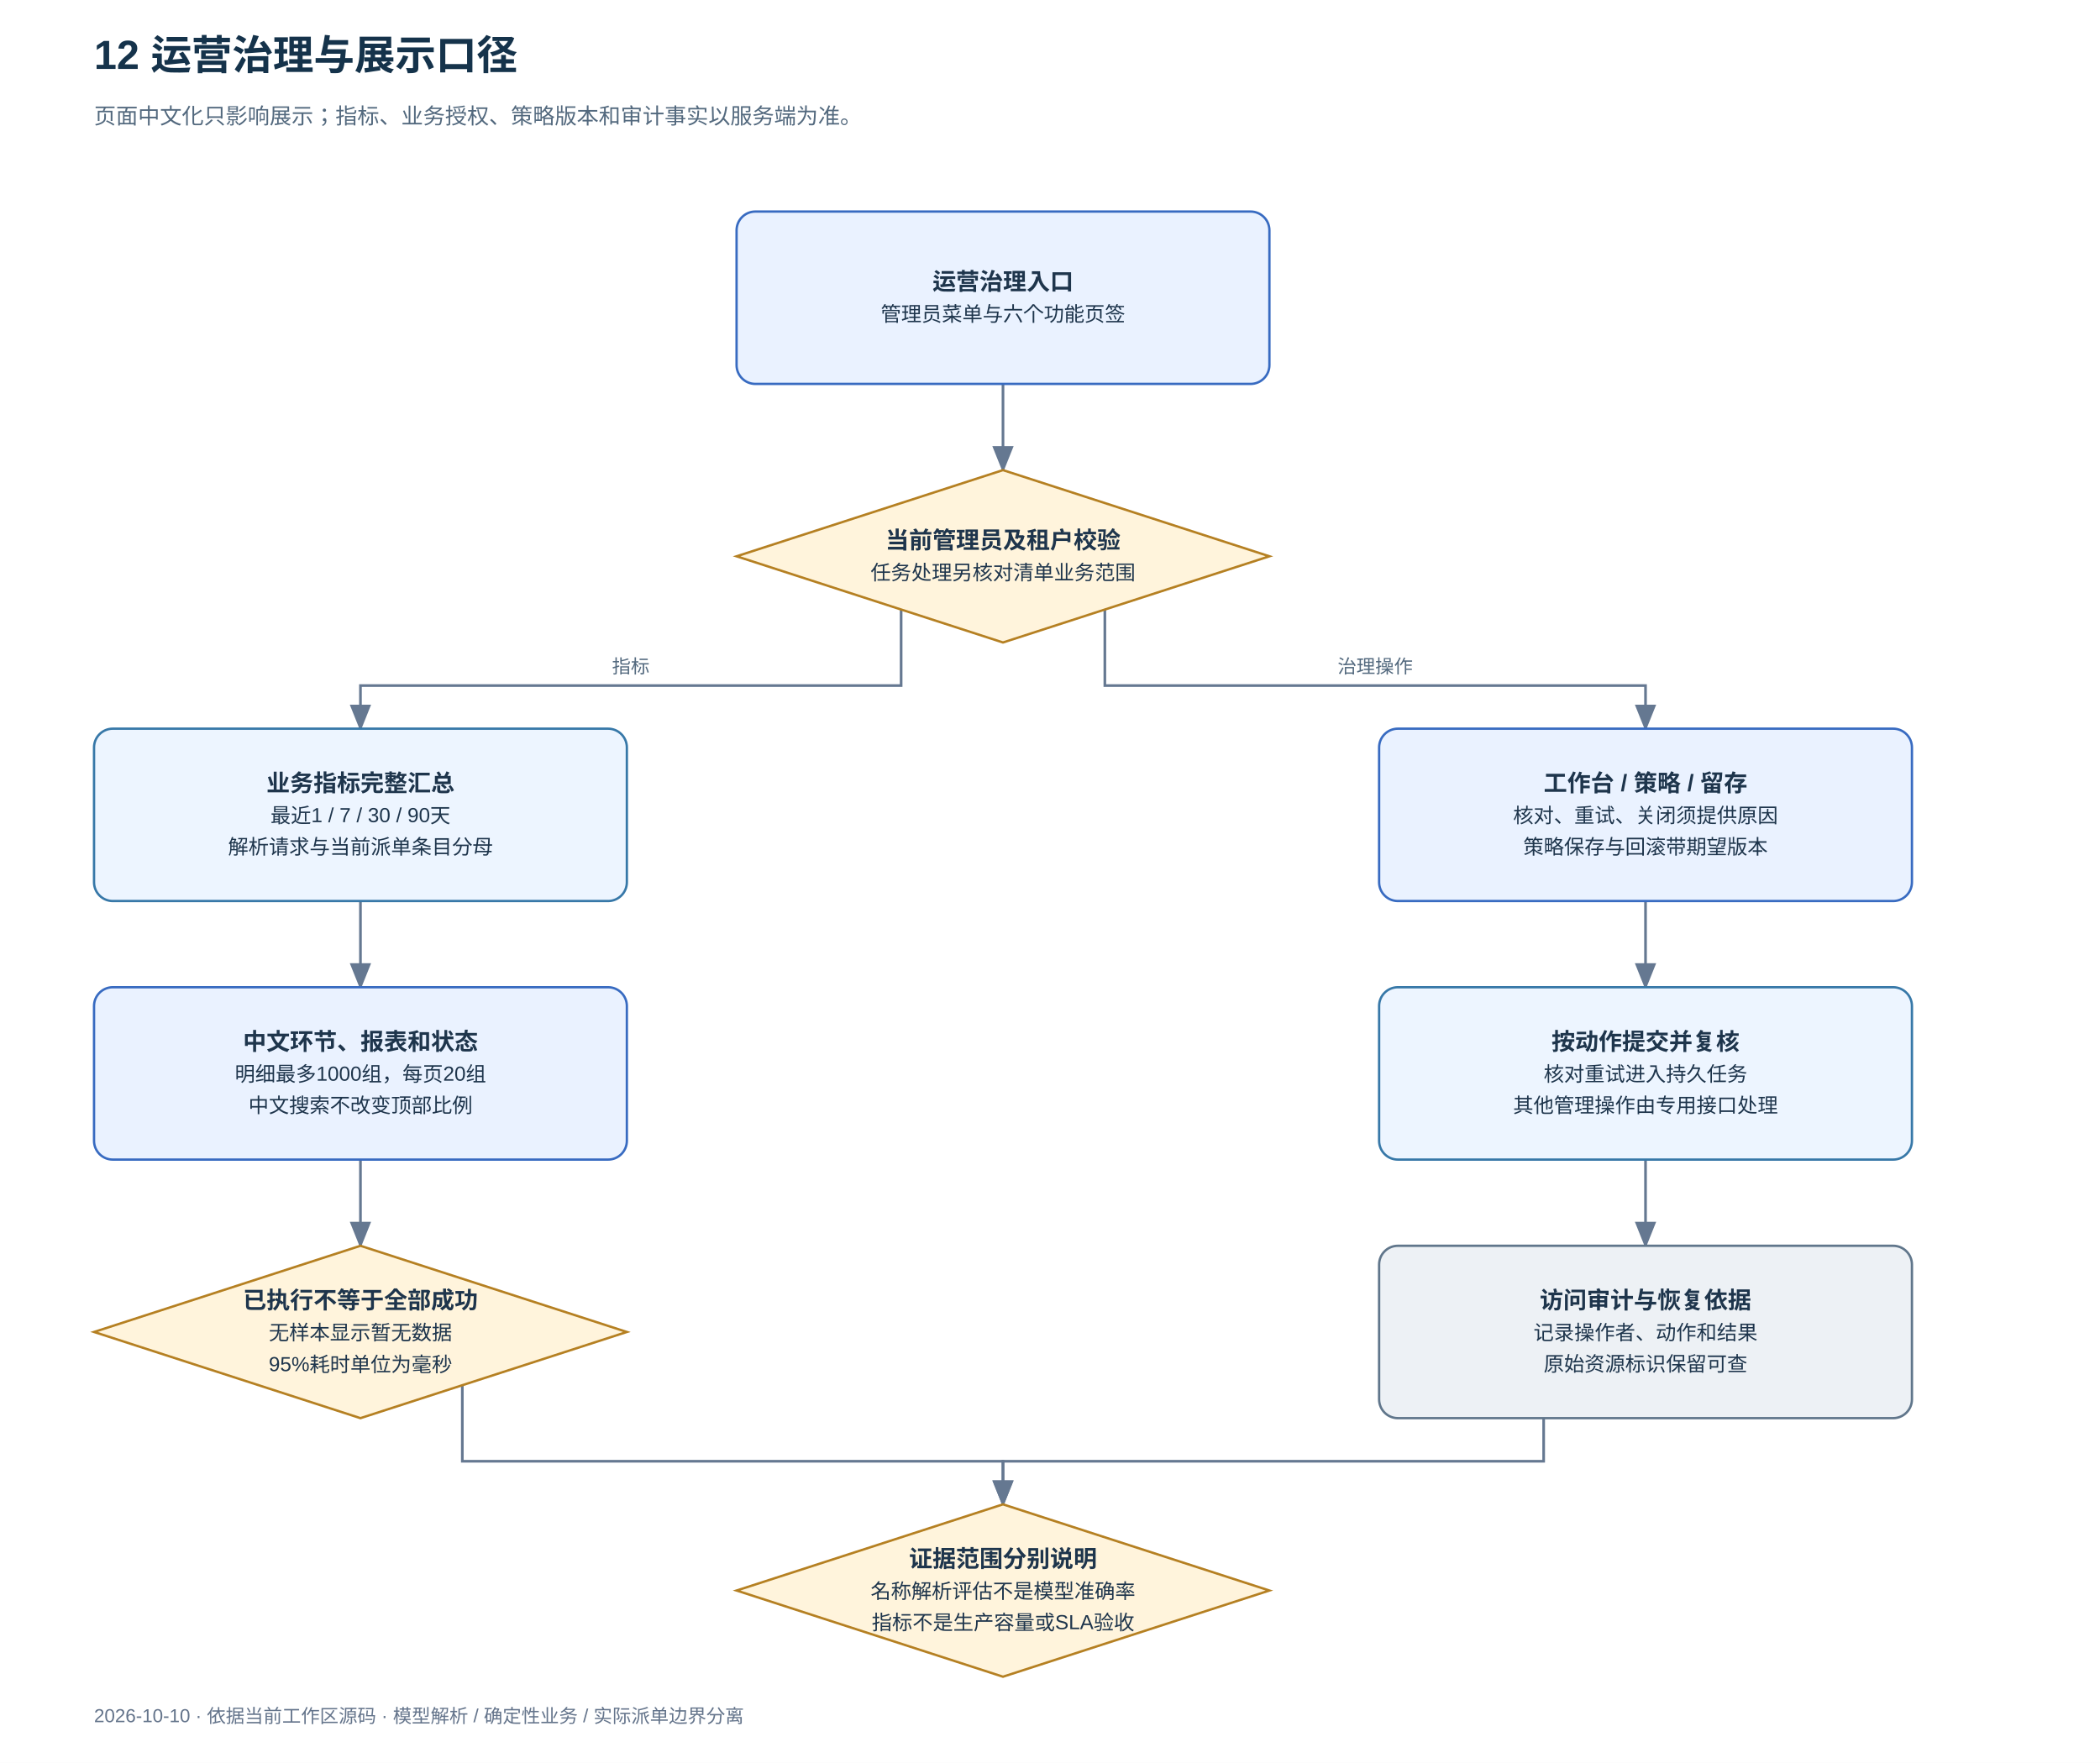
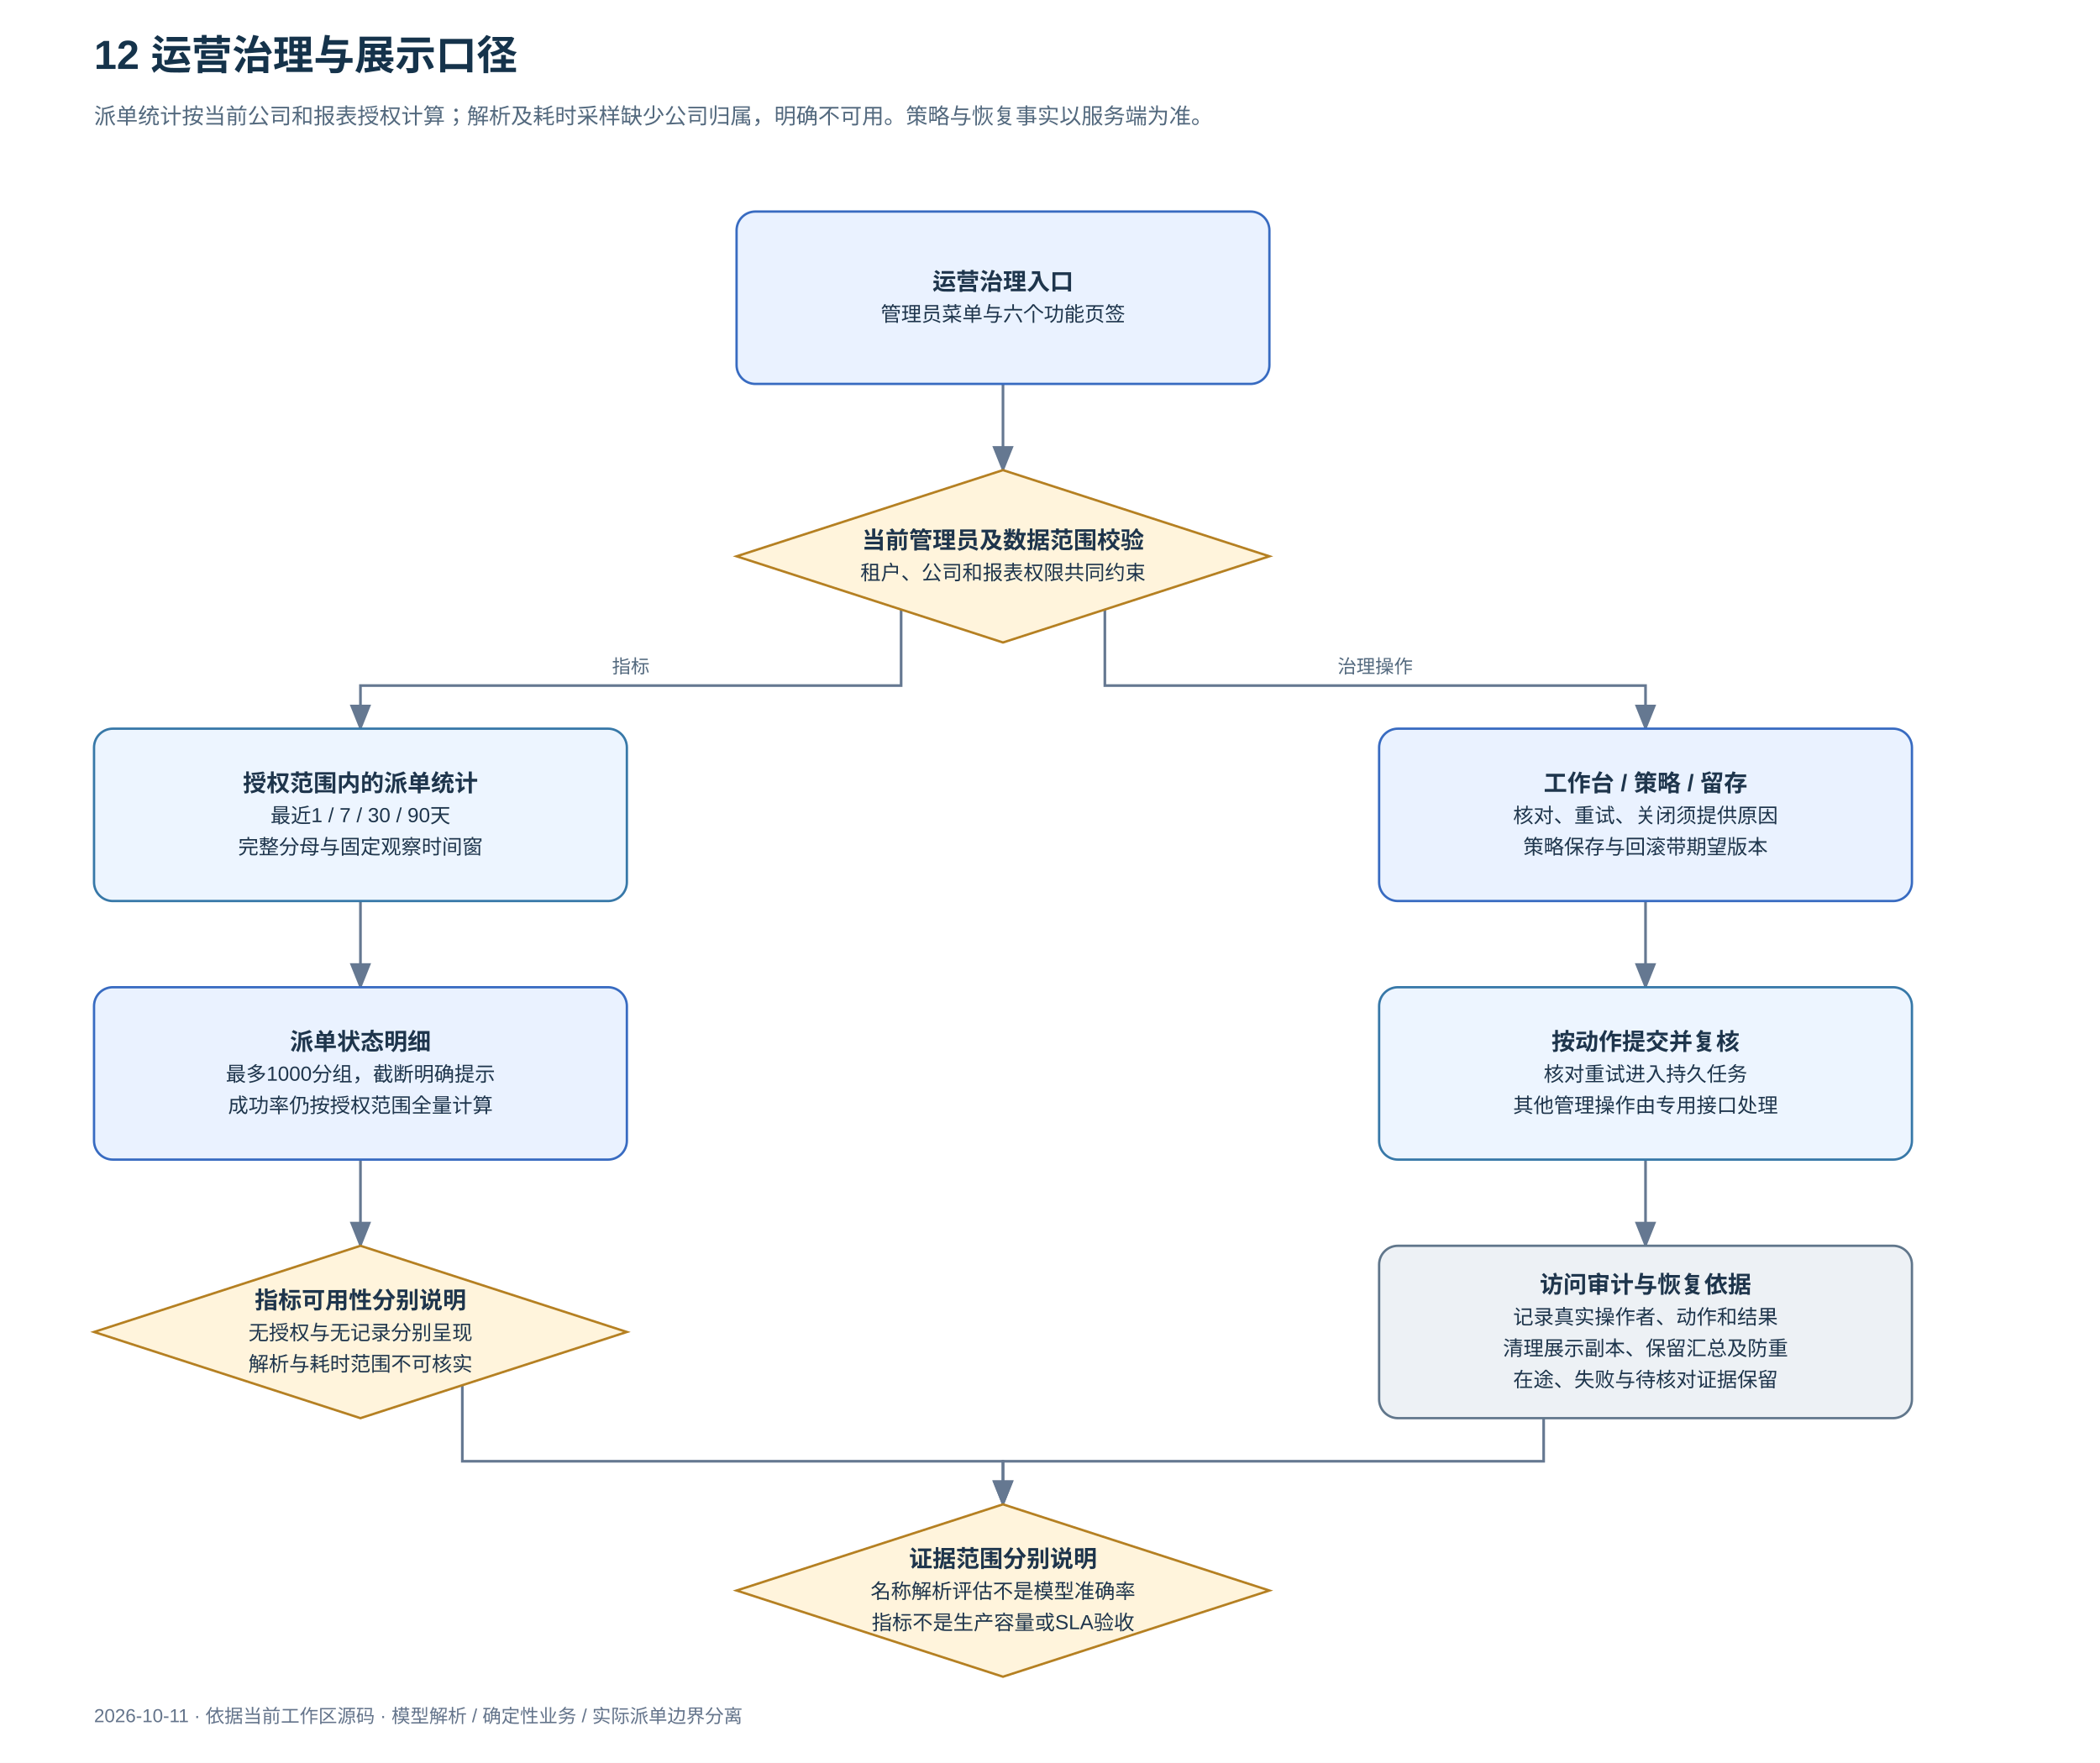
<svg xmlns="http://www.w3.org/2000/svg" width="1340" height="1125" viewBox="0 0 1340 1125" role="img" aria-label="12 运营治理与展示口径">
  <defs>
    <marker id="arrow11" markerWidth="10" markerHeight="8" refX="9" refY="4" orient="auto">
      <path d="M0,0 L10,4 L0,8 Z" fill="#657891" />
    </marker>
  </defs>
  <rect width="100%" height="100%" fill="#fff" />
  <g font-family="Microsoft YaHei,PingFang SC,Arial,sans-serif">
    <text x="60" y="44" font-size="26" font-weight="700" fill="#15334b">12 运营治理与展示口径</text>
-     <text x="60" y="79" font-size="14" fill="#53697e">页面中文化只影响展示；指标、业务授权、策略版本和审计事实以服务端为准。</text>
+     <text x="60" y="79" font-size="14" fill="#53697e">派单统计按当前公司和报表授权计算；解析及耗时采样缺少公司归属，明确不可用。策略与恢复事实以服务端为准。</text>
    <path d="M640,245 L640,300" fill="none" stroke="#657891" stroke-width="1.7" marker-end="url(#arrow11)" />
    <path d="M575,388.971 L575,437.5 L230,437.5 L230,465" fill="none" stroke="#657891" stroke-width="1.7" marker-end="url(#arrow11)" />
    <rect x="384.5" y="415.5" width="36" height="20" fill="white" rx="3" />
    <text x="402.5" y="429.5" font-size="12" text-anchor="middle" fill="#53697e">指标</text>
    <path d="M705,388.971 L705,437.5 L1050,437.5 L1050,465" fill="none" stroke="#657891" stroke-width="1.7" marker-end="url(#arrow11)" />
    <rect x="846.5" y="415.5" width="62" height="20" fill="white" rx="3" />
    <text x="877.5" y="429.5" font-size="12" text-anchor="middle" fill="#53697e">治理操作</text>
    <path d="M230,575 L230,630" fill="none" stroke="#657891" stroke-width="1.7" marker-end="url(#arrow11)" />
    <path d="M230,740 L230,795" fill="none" stroke="#657891" stroke-width="1.7" marker-end="url(#arrow11)" />
    <path d="M1050,575 L1050,630" fill="none" stroke="#657891" stroke-width="1.7" marker-end="url(#arrow11)" />
    <path d="M1050,740 L1050,795" fill="none" stroke="#657891" stroke-width="1.7" marker-end="url(#arrow11)" />
    <path d="M295,883.971 L295,932.5 L640,932.5 L640,960" fill="none" stroke="#657891" stroke-width="1.7" marker-end="url(#arrow11)" />
    <path d="M985,905 L985,932.5 L640,932.5 L640,960" fill="none" stroke="#657891" stroke-width="1.7" marker-end="url(#arrow11)" />
    <rect x="470" y="135" width="340" height="110" rx="12" fill="#eaf2ff" stroke="#386bc1" stroke-width="1.5" />
    <text x="640" y="185" text-anchor="middle" font-size="15" font-weight="700" fill="#1e354c">运营治理入口</text>
    <text x="640" y="205" text-anchor="middle" font-size="13" font-weight="400" fill="#1e354c">管理员菜单与六个功能页签</text>
    <polygon points="640,300 810,355 640,410 470,355" fill="#fff4dc" stroke="#b58022" stroke-width="1.5" />
-     <text x="640" y="350" text-anchor="middle" font-size="15" font-weight="700" fill="#1e354c">当前管理员及租户校验</text>
-     <text x="640" y="370" text-anchor="middle" font-size="13" font-weight="400" fill="#1e354c">任务处理另核对清单业务范围</text>
+     <text x="640" y="350" text-anchor="middle" font-size="15" font-weight="700" fill="#1e354c">当前管理员及数据范围校验</text>
+     <text x="640" y="370" text-anchor="middle" font-size="13" font-weight="400" fill="#1e354c">租户、公司和报表权限共同约束</text>
    <rect x="60" y="465" width="340" height="110" rx="12" fill="#edf5ff" stroke="#3778a8" stroke-width="1.5" />
-     <text x="230" y="505" text-anchor="middle" font-size="15" font-weight="700" fill="#1e354c">业务指标完整汇总</text>
+     <text x="230" y="505" text-anchor="middle" font-size="15" font-weight="700" fill="#1e354c">授权范围内的派单统计</text>
    <text x="230" y="525" text-anchor="middle" font-size="13" font-weight="400" fill="#1e354c">最近1 / 7 / 30 / 90天</text>
-     <text x="230" y="545" text-anchor="middle" font-size="13" font-weight="400" fill="#1e354c">解析请求与当前派单条目分母</text>
+     <text x="230" y="545" text-anchor="middle" font-size="13" font-weight="400" fill="#1e354c">完整分母与固定观察时间窗</text>
    <rect x="880" y="465" width="340" height="110" rx="12" fill="#eaf2ff" stroke="#386bc1" stroke-width="1.5" />
    <text x="1050" y="505" text-anchor="middle" font-size="15" font-weight="700" fill="#1e354c">工作台 / 策略 / 留存</text>
    <text x="1050" y="525" text-anchor="middle" font-size="13" font-weight="400" fill="#1e354c">核对、重试、关闭须提供原因</text>
    <text x="1050" y="545" text-anchor="middle" font-size="13" font-weight="400" fill="#1e354c">策略保存与回滚带期望版本</text>
    <rect x="60" y="630" width="340" height="110" rx="12" fill="#eaf2ff" stroke="#386bc1" stroke-width="1.5" />
-     <text x="230" y="670" text-anchor="middle" font-size="15" font-weight="700" fill="#1e354c">中文环节、报表和状态</text>
-     <text x="230" y="690" text-anchor="middle" font-size="13" font-weight="400" fill="#1e354c">明细最多1000组，每页20组</text>
-     <text x="230" y="710" text-anchor="middle" font-size="13" font-weight="400" fill="#1e354c">中文搜索不改变顶部比例</text>
+     <text x="230" y="670" text-anchor="middle" font-size="15" font-weight="700" fill="#1e354c">派单状态明细</text>
+     <text x="230" y="690" text-anchor="middle" font-size="13" font-weight="400" fill="#1e354c">最多1000分组，截断明确提示</text>
+     <text x="230" y="710" text-anchor="middle" font-size="13" font-weight="400" fill="#1e354c">成功率仍按授权范围全量计算</text>
    <rect x="880" y="630" width="340" height="110" rx="12" fill="#edf5ff" stroke="#3778a8" stroke-width="1.5" />
    <text x="1050" y="670" text-anchor="middle" font-size="15" font-weight="700" fill="#1e354c">按动作提交并复核</text>
    <text x="1050" y="690" text-anchor="middle" font-size="13" font-weight="400" fill="#1e354c">核对重试进入持久任务</text>
    <text x="1050" y="710" text-anchor="middle" font-size="13" font-weight="400" fill="#1e354c">其他管理操作由专用接口处理</text>
    <polygon points="230,795 400,850 230,905 60,850" fill="#fff4dc" stroke="#b58022" stroke-width="1.5" />
-     <text x="230" y="835" text-anchor="middle" font-size="15" font-weight="700" fill="#1e354c">已执行不等于全部成功</text>
-     <text x="230" y="855" text-anchor="middle" font-size="13" font-weight="400" fill="#1e354c">无样本显示暂无数据</text>
-     <text x="230" y="875" text-anchor="middle" font-size="13" font-weight="400" fill="#1e354c">95%耗时单位为毫秒</text>
+     <text x="230" y="835" text-anchor="middle" font-size="15" font-weight="700" fill="#1e354c">指标可用性分别说明</text>
+     <text x="230" y="855" text-anchor="middle" font-size="13" font-weight="400" fill="#1e354c">无授权与无记录分别呈现</text>
+     <text x="230" y="875" text-anchor="middle" font-size="13" font-weight="400" fill="#1e354c">解析与耗时范围不可核实</text>
    <rect x="880" y="795" width="340" height="110" rx="12" fill="#edf1f5" stroke="#60768b" stroke-width="1.5" />
-     <text x="1050" y="835" text-anchor="middle" font-size="15" font-weight="700" fill="#1e354c">访问审计与恢复依据</text>
-     <text x="1050" y="855" text-anchor="middle" font-size="13" font-weight="400" fill="#1e354c">记录操作者、动作和结果</text>
-     <text x="1050" y="875" text-anchor="middle" font-size="13" font-weight="400" fill="#1e354c">原始资源标识保留可查</text>
+     <text x="1050" y="825" text-anchor="middle" font-size="15" font-weight="700" fill="#1e354c">访问审计与恢复依据</text>
+     <text x="1050" y="845" text-anchor="middle" font-size="13" font-weight="400" fill="#1e354c">记录真实操作者、动作和结果</text>
+     <text x="1050" y="865" text-anchor="middle" font-size="13" font-weight="400" fill="#1e354c">清理展示副本、保留汇总及防重</text>
+     <text x="1050" y="885" text-anchor="middle" font-size="13" font-weight="400" fill="#1e354c">在途、失败与待核对证据保留</text>
    <polygon points="640,960 810,1015 640,1070 470,1015" fill="#fff4dc" stroke="#b58022" stroke-width="1.5" />
    <text x="640" y="1000" text-anchor="middle" font-size="15" font-weight="700" fill="#1e354c">证据范围分别说明</text>
    <text x="640" y="1020" text-anchor="middle" font-size="13" font-weight="400" fill="#1e354c">名称解析评估不是模型准确率</text>
    <text x="640" y="1040" text-anchor="middle" font-size="13" font-weight="400" fill="#1e354c">指标不是生产容量或SLA验收</text>
-     <text x="60" y="1099" font-size="12" fill="#64748b">2026-10-10 · 依据当前工作区源码 · 模型解析 / 确定性业务 / 实际派单边界分离</text>
+     <text x="60" y="1099" font-size="12" fill="#64748b">2026-10-11 · 依据当前工作区源码 · 模型解析 / 确定性业务 / 实际派单边界分离</text>
  </g>
</svg>
